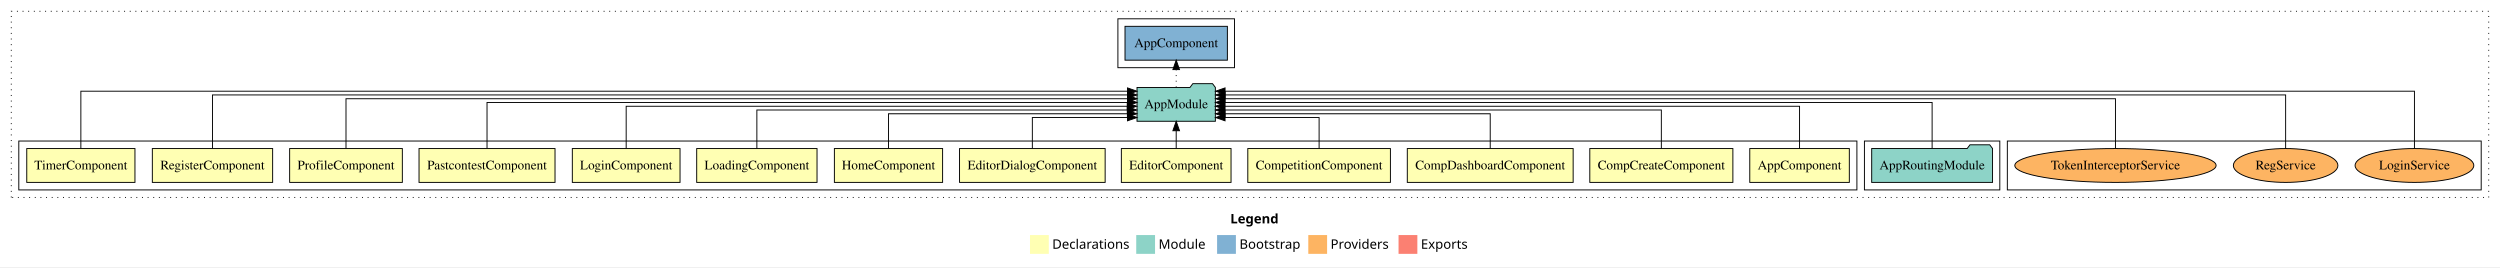
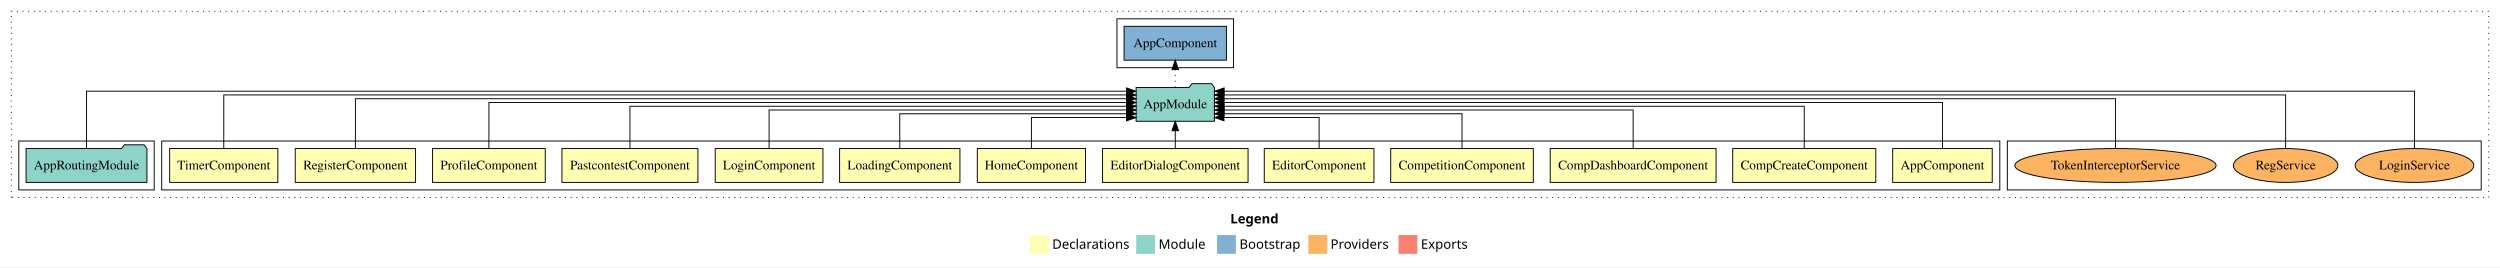
<svg xmlns="http://www.w3.org/2000/svg" width="2659pt" height="284pt" viewBox="0.00 0.00 2659.00 284.00">
  <g id="graph0" class="graph" transform="scale(1 1) rotate(0) translate(4 280)">
    <polygon fill="white" stroke="transparent" points="-4,4 -4,-280 2655,-280 2655,4 -4,4" />
    <text text-anchor="start" x="1304.51" y="-42.4" font-family="sans-serif" font-weight="bold" font-size="14.00">Legend</text>
    <polygon fill="#ffffb3" stroke="transparent" points="1091.5,-10 1091.5,-30 1111.5,-30 1111.5,-10 1091.5,-10" />
    <text text-anchor="start" x="1115.13" y="-15.4" font-family="sans-serif" font-size="14.00">  Declarations</text>
    <polygon fill="#8dd3c7" stroke="transparent" points="1204.5,-10 1204.5,-30 1224.5,-30 1224.5,-10 1204.5,-10" />
    <text text-anchor="start" x="1228.23" y="-15.4" font-family="sans-serif" font-size="14.00">  Module</text>
    <polygon fill="#80b1d3" stroke="transparent" points="1290.5,-10 1290.5,-30 1310.5,-30 1310.5,-10 1290.5,-10" />
    <text text-anchor="start" x="1314.28" y="-15.4" font-family="sans-serif" font-size="14.00">  Bootstrap</text>
    <polygon fill="#fdb462" stroke="transparent" points="1387.5,-10 1387.5,-30 1407.5,-30 1407.5,-10 1387.5,-10" />
    <text text-anchor="start" x="1411.17" y="-15.4" font-family="sans-serif" font-size="14.00">  Providers</text>
    <polygon fill="#fb8072" stroke="transparent" points="1483.5,-10 1483.5,-30 1503.5,-30 1503.5,-10 1483.5,-10" />
    <text text-anchor="start" x="1507.23" y="-15.4" font-family="sans-serif" font-size="14.00">  Exports</text>
    <g id="clust1" class="cluster">
      <polygon fill="none" stroke="black" stroke-dasharray="1,5" points="8,-70 8,-268 2643,-268 2643,-70 8,-70" />
    </g>
+     <g id="clust18" class="cluster">
+       <polygon fill="none" stroke="black" points="1184,-208 1184,-260 1308,-260 1308,-208 1184,-208" />
+     </g>
    <g id="clust19" class="cluster">
      <polygon fill="none" stroke="black" points="2131,-78 2131,-130 2635,-130 2635,-78 2131,-78" />
    </g>
+     <g id="clust2" class="cluster">
+       <polygon fill="none" stroke="black" points="168,-78 168,-130 2123,-130 2123,-78 168,-78" />
+     </g>
    <g id="clust16" class="cluster">
-       <polygon fill="none" stroke="black" points="1979,-78 1979,-130 2123,-130 2123,-78 1979,-78" />
-     </g>
-     <g id="clust18" class="cluster">
-       <polygon fill="none" stroke="black" points="1185,-208 1185,-260 1309,-260 1309,-208 1185,-208" />
-     </g>
-     <g id="clust2" class="cluster">
-       <polygon fill="none" stroke="black" points="16,-78 16,-130 1971,-130 1971,-78 16,-78" />
+       <polygon fill="none" stroke="black" points="16,-78 16,-130 160,-130 160,-78 16,-78" />
    </g>
    <g id="node1" class="node">
-       <polygon fill="#ffffb3" stroke="black" points="1962.94,-122 1857.06,-122 1857.06,-86 1962.94,-86 1962.94,-122" />
-       <text text-anchor="middle" x="1910" y="-99.8" font-family="Times,serif" font-size="14.00">AppComponent</text>
+       <polygon fill="#ffffb3" stroke="black" points="2114.94,-122 2009.06,-122 2009.06,-86 2114.94,-86 2114.94,-122" />
+       <text text-anchor="middle" x="2062" y="-99.8" font-family="Times,serif" font-size="14.00">AppComponent</text>
    </g>
    <g id="node14" class="node">
-       <polygon fill="#8dd3c7" stroke="black" points="1288.66,-187 1285.66,-191 1264.66,-191 1261.66,-187 1205.34,-187 1205.34,-151 1288.66,-151 1288.66,-187" />
-       <text text-anchor="middle" x="1247" y="-164.8" font-family="Times,serif" font-size="14.00">AppModule</text>
+       <polygon fill="#8dd3c7" stroke="black" points="1287.66,-187 1284.66,-191 1263.66,-191 1260.66,-187 1204.34,-187 1204.34,-151 1287.66,-151 1287.66,-187" />
+       <text text-anchor="middle" x="1246" y="-164.8" font-family="Times,serif" font-size="14.00">AppModule</text>
    </g>
    <g id="edge1" class="edge">
-       <path fill="none" stroke="black" d="M1910,-122.22C1910,-140.83 1910,-167 1910,-167 1910,-167 1298.72,-167 1298.72,-167" />
-       <polygon fill="black" stroke="black" points="1298.72,-163.5 1288.72,-167 1298.72,-170.5 1298.72,-163.5" />
+       <path fill="none" stroke="black" d="M2062,-122.31C2062,-142.15 2062,-171 2062,-171 2062,-171 1297.87,-171 1297.87,-171" />
+       <polygon fill="black" stroke="black" points="1297.87,-167.5 1287.87,-171 1297.87,-174.5 1297.87,-167.5" />
    </g>
    <g id="node2" class="node">
-       <polygon fill="#ffffb3" stroke="black" points="1839.09,-122 1686.91,-122 1686.91,-86 1839.09,-86 1839.09,-122" />
-       <text text-anchor="middle" x="1763" y="-99.8" font-family="Times,serif" font-size="14.00">CompCreateComponent</text>
+       <polygon fill="#ffffb3" stroke="black" points="1991.09,-122 1838.91,-122 1838.91,-86 1991.09,-86 1991.09,-122" />
+       <text text-anchor="middle" x="1915" y="-99.8" font-family="Times,serif" font-size="14.00">CompCreateComponent</text>
    </g>
    <g id="edge2" class="edge">
-       <path fill="none" stroke="black" d="M1763,-122.02C1763,-139.37 1763,-163 1763,-163 1763,-163 1298.79,-163 1298.79,-163" />
-       <polygon fill="black" stroke="black" points="1298.79,-159.5 1288.79,-163 1298.79,-166.5 1298.79,-159.5" />
+       <path fill="none" stroke="black" d="M1915,-122.22C1915,-140.83 1915,-167 1915,-167 1915,-167 1297.85,-167 1297.85,-167" />
+       <polygon fill="black" stroke="black" points="1297.85,-163.5 1287.85,-167 1297.85,-170.5 1297.85,-163.5" />
    </g>
    <g id="node3" class="node">
-       <polygon fill="#ffffb3" stroke="black" points="1669.2,-122 1492.8,-122 1492.8,-86 1669.2,-86 1669.2,-122" />
-       <text text-anchor="middle" x="1581" y="-99.8" font-family="Times,serif" font-size="14.00">CompDashboardComponent</text>
+       <polygon fill="#ffffb3" stroke="black" points="1821.2,-122 1644.8,-122 1644.8,-86 1821.2,-86 1821.2,-122" />
+       <text text-anchor="middle" x="1733" y="-99.8" font-family="Times,serif" font-size="14.00">CompDashboardComponent</text>
    </g>
    <g id="edge3" class="edge">
-       <path fill="none" stroke="black" d="M1581,-122.01C1581,-138.05 1581,-159 1581,-159 1581,-159 1298.96,-159 1298.96,-159" />
-       <polygon fill="black" stroke="black" points="1298.96,-155.5 1288.96,-159 1298.96,-162.5 1298.96,-155.5" />
+       <path fill="none" stroke="black" d="M1733,-122.02C1733,-139.37 1733,-163 1733,-163 1733,-163 1297.94,-163 1297.94,-163" />
+       <polygon fill="black" stroke="black" points="1297.94,-159.5 1287.94,-163 1297.94,-166.5 1297.94,-159.5" />
    </g>
    <g id="node4" class="node">
-       <polygon fill="#ffffb3" stroke="black" points="1474.84,-122 1323.16,-122 1323.16,-86 1474.84,-86 1474.84,-122" />
-       <text text-anchor="middle" x="1399" y="-99.8" font-family="Times,serif" font-size="14.00">CompetitionComponent</text>
+       <polygon fill="#ffffb3" stroke="black" points="1626.84,-122 1475.16,-122 1475.16,-86 1626.84,-86 1626.84,-122" />
+       <text text-anchor="middle" x="1551" y="-99.8" font-family="Times,serif" font-size="14.00">CompetitionComponent</text>
    </g>
    <g id="edge4" class="edge">
-       <path fill="none" stroke="black" d="M1399,-122.12C1399,-136.78 1399,-155 1399,-155 1399,-155 1298.94,-155 1298.94,-155" />
-       <polygon fill="black" stroke="black" points="1298.94,-151.5 1288.94,-155 1298.94,-158.5 1298.94,-151.5" />
+       <path fill="none" stroke="black" d="M1551,-122.01C1551,-138.05 1551,-159 1551,-159 1551,-159 1297.77,-159 1297.77,-159" />
+       <polygon fill="black" stroke="black" points="1297.77,-155.5 1287.77,-159 1297.77,-162.5 1297.77,-155.5" />
    </g>
    <g id="node5" class="node">
-       <polygon fill="#ffffb3" stroke="black" points="1305.33,-122 1188.67,-122 1188.67,-86 1305.33,-86 1305.33,-122" />
-       <text text-anchor="middle" x="1247" y="-99.8" font-family="Times,serif" font-size="14.00">EditorComponent</text>
+       <polygon fill="#ffffb3" stroke="black" points="1457.33,-122 1340.67,-122 1340.67,-86 1457.33,-86 1457.33,-122" />
+       <text text-anchor="middle" x="1399" y="-99.8" font-family="Times,serif" font-size="14.00">EditorComponent</text>
    </g>
    <g id="edge5" class="edge">
-       <path fill="none" stroke="black" d="M1247,-122.11C1247,-122.11 1247,-140.99 1247,-140.99" />
-       <polygon fill="black" stroke="black" points="1243.5,-140.99 1247,-150.99 1250.5,-140.99 1243.5,-140.99" />
+       <path fill="none" stroke="black" d="M1399,-122.12C1399,-136.78 1399,-155 1399,-155 1399,-155 1297.81,-155 1297.81,-155" />
+       <polygon fill="black" stroke="black" points="1297.81,-151.5 1287.81,-155 1297.81,-158.5 1297.81,-151.5" />
    </g>
    <g id="node6" class="node">
-       <polygon fill="#ffffb3" stroke="black" points="1171.43,-122 1016.57,-122 1016.57,-86 1171.43,-86 1171.43,-122" />
-       <text text-anchor="middle" x="1094" y="-99.8" font-family="Times,serif" font-size="14.00">EditorDialogComponent</text>
+       <polygon fill="#ffffb3" stroke="black" points="1323.43,-122 1168.57,-122 1168.57,-86 1323.43,-86 1323.43,-122" />
+       <text text-anchor="middle" x="1246" y="-99.8" font-family="Times,serif" font-size="14.00">EditorDialogComponent</text>
    </g>
    <g id="edge6" class="edge">
-       <path fill="none" stroke="black" d="M1094,-122.12C1094,-136.78 1094,-155 1094,-155 1094,-155 1195.19,-155 1195.19,-155" />
-       <polygon fill="black" stroke="black" points="1195.19,-158.5 1205.19,-155 1195.19,-151.5 1195.19,-158.5" />
+       <path fill="none" stroke="black" d="M1246,-122.11C1246,-122.11 1246,-140.99 1246,-140.99" />
+       <polygon fill="black" stroke="black" points="1242.5,-140.99 1246,-150.99 1249.5,-140.99 1242.5,-140.99" />
    </g>
    <g id="node7" class="node">
-       <polygon fill="#ffffb3" stroke="black" points="998.55,-122 883.45,-122 883.45,-86 998.55,-86 998.55,-122" />
-       <text text-anchor="middle" x="941" y="-99.8" font-family="Times,serif" font-size="14.00">HomeComponent</text>
+       <polygon fill="#ffffb3" stroke="black" points="1150.55,-122 1035.45,-122 1035.45,-86 1150.55,-86 1150.55,-122" />
+       <text text-anchor="middle" x="1093" y="-99.8" font-family="Times,serif" font-size="14.00">HomeComponent</text>
    </g>
    <g id="edge7" class="edge">
-       <path fill="none" stroke="black" d="M941,-122.01C941,-138.05 941,-159 941,-159 941,-159 1195.09,-159 1195.09,-159" />
-       <polygon fill="black" stroke="black" points="1195.09,-162.5 1205.09,-159 1195.09,-155.5 1195.09,-162.5" />
+       <path fill="none" stroke="black" d="M1093,-122.12C1093,-136.78 1093,-155 1093,-155 1093,-155 1194.19,-155 1194.19,-155" />
+       <polygon fill="black" stroke="black" points="1194.19,-158.5 1204.19,-155 1194.19,-151.5 1194.19,-158.5" />
    </g>
    <g id="node8" class="node">
-       <polygon fill="#ffffb3" stroke="black" points="864.99,-122 737.01,-122 737.01,-86 864.99,-86 864.99,-122" />
-       <text text-anchor="middle" x="801" y="-99.8" font-family="Times,serif" font-size="14.00">LoadingComponent</text>
+       <polygon fill="#ffffb3" stroke="black" points="1016.99,-122 889.01,-122 889.01,-86 1016.99,-86 1016.99,-122" />
+       <text text-anchor="middle" x="953" y="-99.8" font-family="Times,serif" font-size="14.00">LoadingComponent</text>
    </g>
    <g id="edge8" class="edge">
-       <path fill="none" stroke="black" d="M801,-122.02C801,-139.37 801,-163 801,-163 801,-163 1195.04,-163 1195.04,-163" />
-       <polygon fill="black" stroke="black" points="1195.04,-166.5 1205.04,-163 1195.04,-159.5 1195.04,-166.5" />
+       <path fill="none" stroke="black" d="M953,-122.01C953,-138.05 953,-159 953,-159 953,-159 1194.33,-159 1194.33,-159" />
+       <polygon fill="black" stroke="black" points="1194.33,-162.5 1204.33,-159 1194.33,-155.5 1194.33,-162.5" />
    </g>
    <g id="node9" class="node">
-       <polygon fill="#ffffb3" stroke="black" points="719.28,-122 604.72,-122 604.72,-86 719.28,-86 719.28,-122" />
-       <text text-anchor="middle" x="662" y="-99.8" font-family="Times,serif" font-size="14.00">LoginComponent</text>
+       <polygon fill="#ffffb3" stroke="black" points="871.28,-122 756.72,-122 756.72,-86 871.28,-86 871.28,-122" />
+       <text text-anchor="middle" x="814" y="-99.8" font-family="Times,serif" font-size="14.00">LoginComponent</text>
    </g>
    <g id="edge9" class="edge">
-       <path fill="none" stroke="black" d="M662,-122.22C662,-140.83 662,-167 662,-167 662,-167 1194.93,-167 1194.93,-167" />
-       <polygon fill="black" stroke="black" points="1194.93,-170.5 1204.93,-167 1194.93,-163.5 1194.93,-170.5" />
+       <path fill="none" stroke="black" d="M814,-122.02C814,-139.37 814,-163 814,-163 814,-163 1194.19,-163 1194.19,-163" />
+       <polygon fill="black" stroke="black" points="1194.19,-166.5 1204.19,-163 1194.19,-159.5 1194.19,-166.5" />
    </g>
    <g id="node10" class="node">
-       <polygon fill="#ffffb3" stroke="black" points="586.32,-122 441.68,-122 441.68,-86 586.32,-86 586.32,-122" />
-       <text text-anchor="middle" x="514" y="-99.8" font-family="Times,serif" font-size="14.00">PastcontestComponent</text>
+       <polygon fill="#ffffb3" stroke="black" points="738.32,-122 593.68,-122 593.68,-86 738.32,-86 738.32,-122" />
+       <text text-anchor="middle" x="666" y="-99.8" font-family="Times,serif" font-size="14.00">PastcontestComponent</text>
    </g>
    <g id="edge10" class="edge">
-       <path fill="none" stroke="black" d="M514,-122.31C514,-142.15 514,-171 514,-171 514,-171 1195.22,-171 1195.22,-171" />
-       <polygon fill="black" stroke="black" points="1195.22,-174.5 1205.22,-171 1195.22,-167.5 1195.22,-174.5" />
+       <path fill="none" stroke="black" d="M666,-122.22C666,-140.83 666,-167 666,-167 666,-167 1194.29,-167 1194.29,-167" />
+       <polygon fill="black" stroke="black" points="1194.29,-170.5 1204.29,-167 1194.29,-163.5 1194.29,-170.5" />
    </g>
    <g id="node11" class="node">
-       <polygon fill="#ffffb3" stroke="black" points="423.93,-122 304.07,-122 304.07,-86 423.93,-86 423.93,-122" />
-       <text text-anchor="middle" x="364" y="-99.8" font-family="Times,serif" font-size="14.00">ProfileComponent</text>
+       <polygon fill="#ffffb3" stroke="black" points="575.93,-122 456.07,-122 456.07,-86 575.93,-86 575.93,-122" />
+       <text text-anchor="middle" x="516" y="-99.8" font-family="Times,serif" font-size="14.00">ProfileComponent</text>
    </g>
    <g id="edge11" class="edge">
-       <path fill="none" stroke="black" d="M364,-122.28C364,-143.32 364,-175 364,-175 364,-175 1195.3,-175 1195.3,-175" />
-       <polygon fill="black" stroke="black" points="1195.3,-178.5 1205.3,-175 1195.3,-171.5 1195.3,-178.5" />
+       <path fill="none" stroke="black" d="M516,-122.31C516,-142.15 516,-171 516,-171 516,-171 1194.13,-171 1194.13,-171" />
+       <polygon fill="black" stroke="black" points="1194.13,-174.5 1204.13,-171 1194.13,-167.5 1194.13,-174.5" />
    </g>
    <g id="node12" class="node">
-       <polygon fill="#ffffb3" stroke="black" points="285.98,-122 158.02,-122 158.02,-86 285.98,-86 285.98,-122" />
-       <text text-anchor="middle" x="222" y="-99.8" font-family="Times,serif" font-size="14.00">RegisterComponent</text>
+       <polygon fill="#ffffb3" stroke="black" points="437.98,-122 310.02,-122 310.02,-86 437.98,-86 437.98,-122" />
+       <text text-anchor="middle" x="374" y="-99.8" font-family="Times,serif" font-size="14.00">RegisterComponent</text>
    </g>
    <g id="edge12" class="edge">
-       <path fill="none" stroke="black" d="M222,-122.16C222,-144.35 222,-179 222,-179 222,-179 1195.23,-179 1195.23,-179" />
-       <polygon fill="black" stroke="black" points="1195.23,-182.5 1205.23,-179 1195.23,-175.5 1195.23,-182.5" />
+       <path fill="none" stroke="black" d="M374,-122.28C374,-143.32 374,-175 374,-175 374,-175 1194.24,-175 1194.24,-175" />
+       <polygon fill="black" stroke="black" points="1194.24,-178.5 1204.24,-175 1194.24,-171.5 1194.24,-178.5" />
    </g>
    <g id="node13" class="node">
-       <polygon fill="#ffffb3" stroke="black" points="139.54,-122 24.46,-122 24.46,-86 139.54,-86 139.54,-122" />
-       <text text-anchor="middle" x="82" y="-99.8" font-family="Times,serif" font-size="14.00">TimerComponent</text>
+       <polygon fill="#ffffb3" stroke="black" points="291.54,-122 176.46,-122 176.46,-86 291.54,-86 291.54,-122" />
+       <text text-anchor="middle" x="234" y="-99.8" font-family="Times,serif" font-size="14.00">TimerComponent</text>
    </g>
    <g id="edge13" class="edge">
-       <path fill="none" stroke="black" d="M82,-122.32C82,-145.66 82,-183 82,-183 82,-183 1195.19,-183 1195.19,-183" />
-       <polygon fill="black" stroke="black" points="1195.19,-186.5 1205.19,-183 1195.19,-179.5 1195.19,-186.5" />
+       <path fill="none" stroke="black" d="M234,-122.16C234,-144.35 234,-179 234,-179 234,-179 1194.12,-179 1194.12,-179" />
+       <polygon fill="black" stroke="black" points="1194.12,-182.5 1204.12,-179 1194.12,-175.5 1194.12,-182.5" />
    </g>
    <g id="node16" class="node">
-       <polygon fill="#80b1d3" stroke="black" points="1301.44,-252 1192.56,-252 1192.56,-216 1301.44,-216 1301.44,-252" />
-       <text text-anchor="middle" x="1247" y="-229.8" font-family="Times,serif" font-size="14.00">AppComponent </text>
+       <polygon fill="#80b1d3" stroke="black" points="1300.44,-252 1191.56,-252 1191.56,-216 1300.44,-216 1300.44,-252" />
+       <text text-anchor="middle" x="1246" y="-229.8" font-family="Times,serif" font-size="14.00">AppComponent </text>
    </g>
    <g id="edge15" class="edge">
-       <path fill="none" stroke="black" stroke-dasharray="1,5" d="M1247,-187.11C1247,-187.11 1247,-205.99 1247,-205.99" />
-       <polygon fill="black" stroke="black" points="1243.5,-205.99 1247,-215.99 1250.5,-205.99 1243.5,-205.99" />
+       <path fill="none" stroke="black" stroke-dasharray="1,5" d="M1246,-187.11C1246,-187.11 1246,-205.99 1246,-205.99" />
+       <polygon fill="black" stroke="black" points="1242.5,-205.99 1246,-215.99 1249.5,-205.99 1242.5,-205.99" />
    </g>
    <g id="node15" class="node">
-       <polygon fill="#8dd3c7" stroke="black" points="2115.27,-122 2112.27,-126 2091.27,-126 2088.27,-122 1986.73,-122 1986.73,-86 2115.27,-86 2115.27,-122" />
-       <text text-anchor="middle" x="2051" y="-99.8" font-family="Times,serif" font-size="14.00">AppRoutingModule</text>
+       <polygon fill="#8dd3c7" stroke="black" points="152.27,-122 149.27,-126 128.27,-126 125.27,-122 23.73,-122 23.73,-86 152.27,-86 152.27,-122" />
+       <text text-anchor="middle" x="88" y="-99.8" font-family="Times,serif" font-size="14.00">AppRoutingModule</text>
    </g>
    <g id="edge14" class="edge">
-       <path fill="none" stroke="black" d="M2051,-122.31C2051,-142.15 2051,-171 2051,-171 2051,-171 1298.81,-171 1298.81,-171" />
-       <polygon fill="black" stroke="black" points="1298.81,-167.5 1288.81,-171 1298.81,-174.5 1298.81,-167.5" />
+       <path fill="none" stroke="black" d="M88,-122.32C88,-145.66 88,-183 88,-183 88,-183 1194.1,-183 1194.1,-183" />
+       <polygon fill="black" stroke="black" points="1194.1,-186.5 1204.1,-183 1194.1,-179.5 1194.1,-186.5" />
    </g>
    <g id="node17" class="node">
      <ellipse fill="#fdb462" stroke="black" cx="2564" cy="-104" rx="63.12" ry="18" />
      <text text-anchor="middle" x="2564" y="-99.8" font-family="Times,serif" font-size="14.00">LoginService</text>
    </g>
    <g id="edge16" class="edge">
-       <path fill="none" stroke="black" d="M2564,-122.32C2564,-145.66 2564,-183 2564,-183 2564,-183 1298.96,-183 1298.96,-183" />
-       <polygon fill="black" stroke="black" points="1298.96,-179.5 1288.96,-183 1298.96,-186.5 1298.96,-179.5" />
+       <path fill="none" stroke="black" d="M2564,-122.32C2564,-145.66 2564,-183 2564,-183 2564,-183 1297.99,-183 1297.99,-183" />
+       <polygon fill="black" stroke="black" points="1297.99,-179.5 1287.99,-183 1297.99,-186.5 1297.99,-179.5" />
    </g>
    <g id="node18" class="node">
      <ellipse fill="#fdb462" stroke="black" cx="2427" cy="-104" rx="55.59" ry="18" />
      <text text-anchor="middle" x="2427" y="-99.8" font-family="Times,serif" font-size="14.00">RegService</text>
    </g>
    <g id="edge17" class="edge">
-       <path fill="none" stroke="black" d="M2427,-122.16C2427,-144.35 2427,-179 2427,-179 2427,-179 1299,-179 1299,-179" />
-       <polygon fill="black" stroke="black" points="1299,-175.5 1289,-179 1299,-182.5 1299,-175.5" />
+       <path fill="none" stroke="black" d="M2427,-122.16C2427,-144.35 2427,-179 2427,-179 2427,-179 1297.69,-179 1297.69,-179" />
+       <polygon fill="black" stroke="black" points="1297.69,-175.5 1287.69,-179 1297.69,-182.5 1297.69,-175.5" />
    </g>
    <g id="node19" class="node">
      <ellipse fill="#fdb462" stroke="black" cx="2246" cy="-104" rx="107.04" ry="18" />
      <text text-anchor="middle" x="2246" y="-99.8" font-family="Times,serif" font-size="14.00">TokenInterceptorService</text>
    </g>
    <g id="edge18" class="edge">
-       <path fill="none" stroke="black" d="M2246,-122.28C2246,-143.32 2246,-175 2246,-175 2246,-175 1298.97,-175 1298.97,-175" />
-       <polygon fill="black" stroke="black" points="1298.97,-171.5 1288.97,-175 1298.97,-178.5 1298.97,-171.5" />
+       <path fill="none" stroke="black" d="M2246,-122.28C2246,-143.32 2246,-175 2246,-175 2246,-175 1297.7,-175 1297.7,-175" />
+       <polygon fill="black" stroke="black" points="1297.7,-171.5 1287.7,-175 1297.7,-178.5 1297.7,-171.5" />
    </g>
  </g>
</svg>
